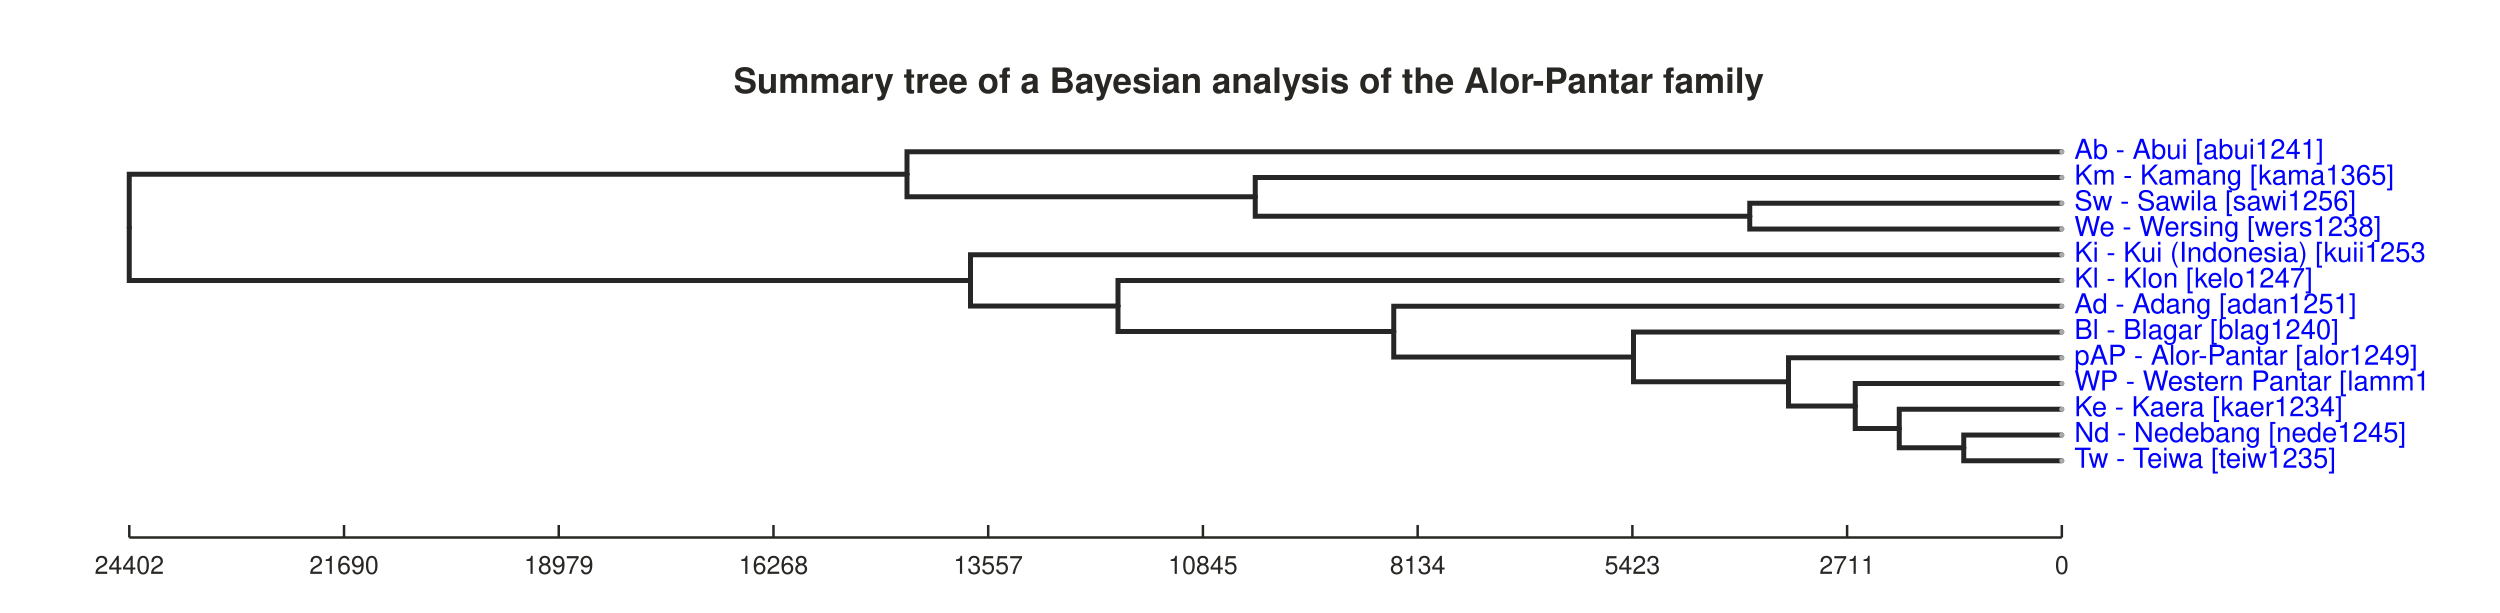
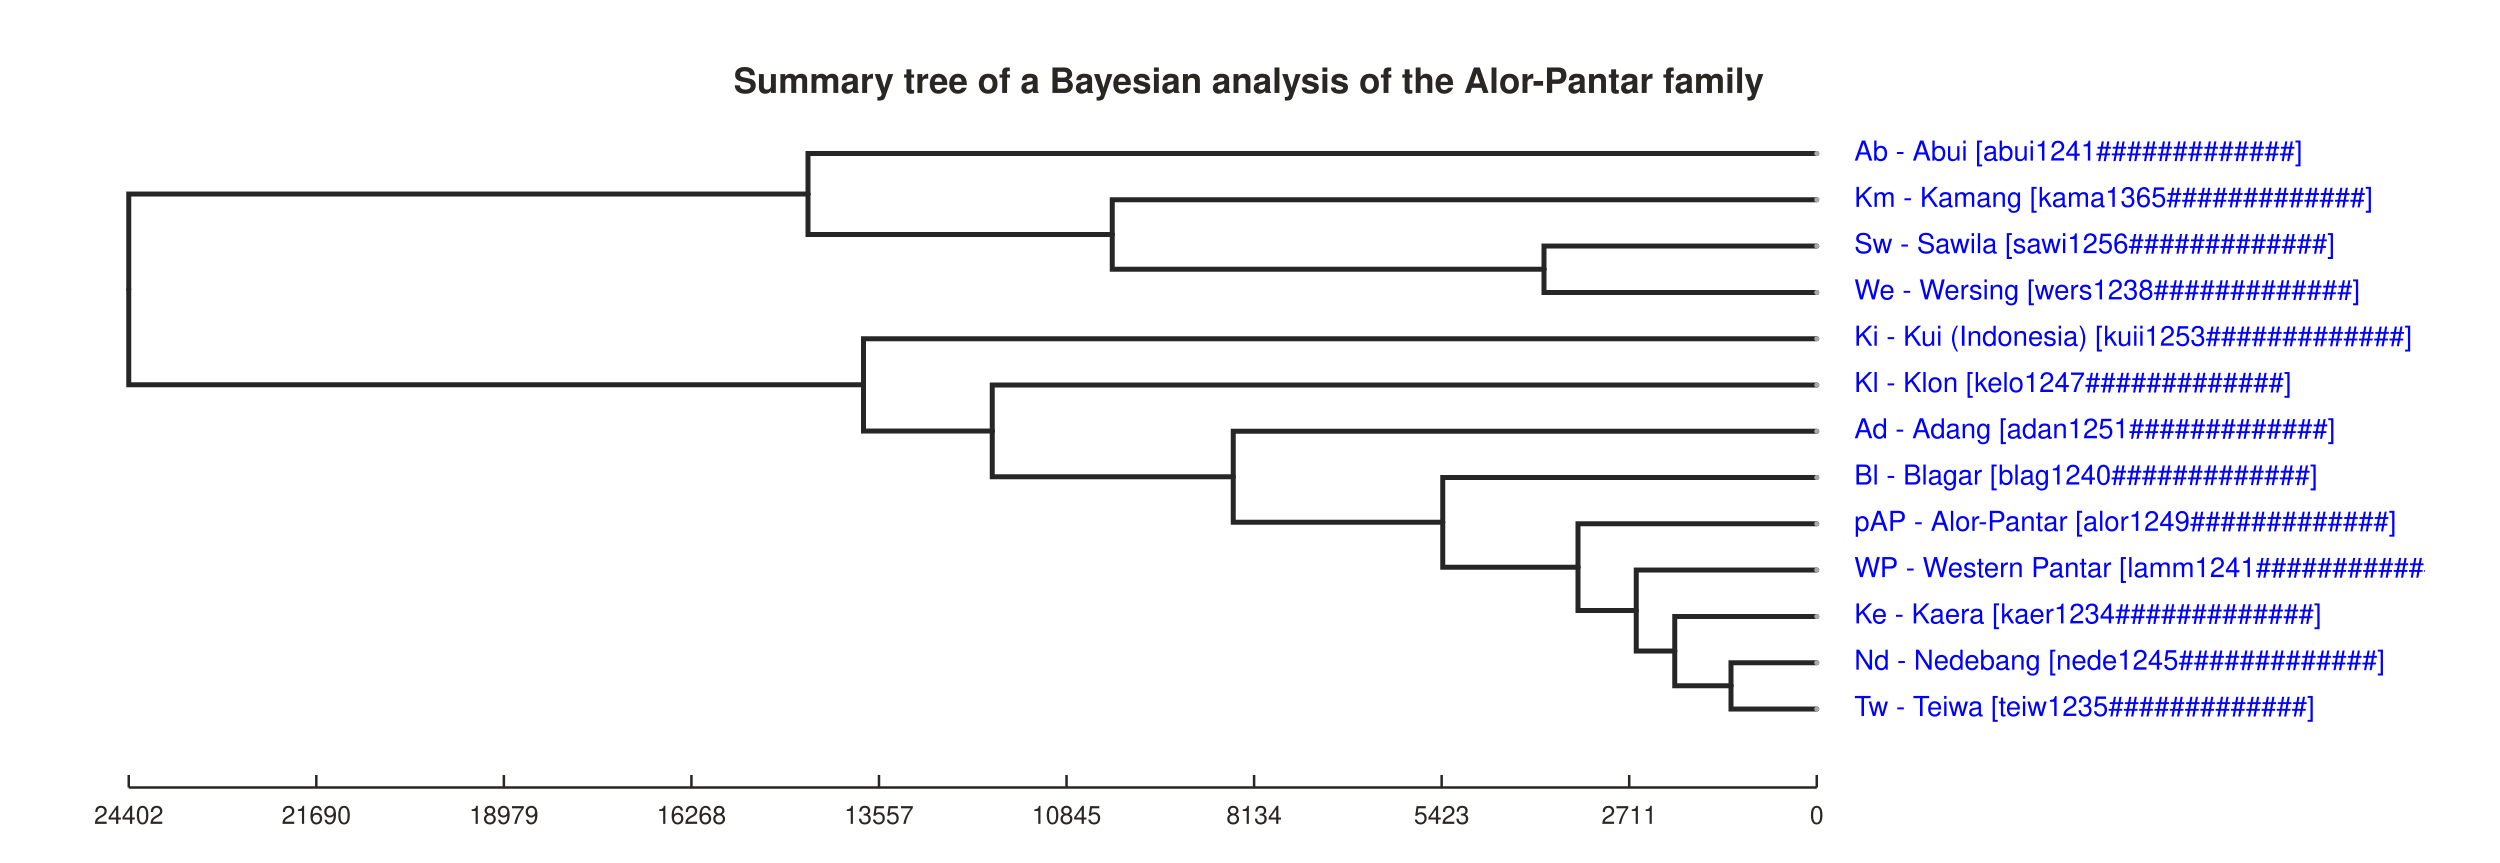
- <svg xmlns="http://www.w3.org/2000/svg" class="toyplot-canvas-Canvas" width="1000.0px" height="245.0px" viewBox="0 0 1000.0 245.0" preserveAspectRatio="xMidYMid meet" style="background-color:transparent;border-color:#292724;border-style:none;border-width:1.0;fill:rgb(16.1%,15.3%,14.1%);fill-opacity:1.0;font-family:Helvetica;font-size:12px;opacity:1.0;stroke:rgb(16.1%,15.3%,14.1%);stroke-opacity:1.0;stroke-width:1.0" id="t36c31217f9ea48389883d73823b4a72c">
-   <g class="toyplot-coordinates-Cartesian" id="t8d44e245bcce479c85c751cbb043a71f">
-     <clipPath id="t66b565e1e6a34868a9856fd6cd896be7">
-       <rect x="30.0" y="30.0" width="940.0" height="185.0" />
+ <svg xmlns="http://www.w3.org/2000/svg" class="toyplot-canvas-Canvas" width="1000.0px" height="345.0px" viewBox="0 0 1000.0 345.0" preserveAspectRatio="xMidYMid meet" style="background-color:transparent;border-color:#292724;border-style:none;border-width:1.0;fill:rgb(16.1%,15.3%,14.1%);fill-opacity:1.0;font-family:Helvetica;font-size:12px;opacity:1.0;stroke:rgb(16.1%,15.3%,14.1%);stroke-opacity:1.0;stroke-width:1.0" id="t34a3bcd747fb4bbd84b613c93fe3d346">
+   <g class="toyplot-coordinates-Cartesian" id="tda6a7e89d2fa4013a2434f44b1d62f9d">
+     <clipPath id="tc9df2f9331874aebb8bbc743d640eb70">
+       <rect x="30.0" y="30.0" width="940.0" height="285.0" />
    </clipPath>
-     <g clip-path="url(#t66b565e1e6a34868a9856fd6cd896be7)">
-       <g class="toytree-mark-Toytree" id="t41194c57f12b407faf28bff1d9d280df">
+     <g clip-path="url(#tc9df2f9331874aebb8bbc743d640eb70)">
+       <g class="toytree-mark-Toytree" id="t6a6b8e92c19a4fa6aab9c5d5664af40c">
        <g class="toytree-Edges" style="fill:none;stroke:rgb(14.9%,14.9%,14.9%);stroke-linecap:round;stroke-opacity:1;stroke-width:2">
-           <path d="M 51.7 91.0 L 51.7 69.7 L 362.8 69.7" id="24,23" />
-           <path d="M 51.7 91.0 L 51.7 112.2 L 388.2 112.2" id="24,22" />
-           <path d="M 362.8 69.7 L 362.8 78.7 L 502.1 78.7" id="23,21" />
-           <path d="M 388.2 112.2 L 388.2 122.4 L 447.2 122.4" id="22,20" />
-           <path d="M 502.1 78.7 L 502.1 86.5 L 699.9 86.5" id="21,19" />
-           <path d="M 447.2 122.4 L 447.2 132.6 L 557.5 132.6" id="20,18" />
-           <path d="M 557.5 132.6 L 557.5 142.8 L 653.4 142.8" id="18,17" />
-           <path d="M 653.4 142.8 L 653.4 152.7 L 715.4 152.7" id="17,16" />
-           <path d="M 715.4 152.7 L 715.4 162.4 L 742.1 162.4" id="16,15" />
-           <path d="M 742.1 162.4 L 742.1 171.4 L 759.7 171.4" id="15,14" />
-           <path d="M 759.7 171.4 L 759.7 179.1 L 785.5 179.1" id="14,13" />
-           <path d="M 362.8 69.7 L 362.8 60.7 L 824.7 60.7" id="23,12" />
-           <path d="M 502.1 78.7 L 502.1 71.0 L 824.7 71.0" id="21,11" />
-           <path d="M 699.9 86.5 L 699.9 81.3 L 824.7 81.3" id="19,10" />
-           <path d="M 699.9 86.5 L 699.9 91.6 L 824.7 91.6" id="19,9" />
-           <path d="M 388.2 112.2 L 388.2 101.9 L 824.7 101.9" id="22,8" />
-           <path d="M 447.2 122.4 L 447.2 112.2 L 824.7 112.2" id="20,7" />
-           <path d="M 557.5 132.6 L 557.5 122.5 L 824.7 122.5" id="18,6" />
-           <path d="M 653.4 142.8 L 653.4 132.8 L 824.7 132.8" id="17,5" />
-           <path d="M 715.4 152.7 L 715.4 143.1 L 824.7 143.1" id="16,4" />
-           <path d="M 742.1 162.4 L 742.1 153.4 L 824.7 153.4" id="15,3" />
-           <path d="M 759.7 171.4 L 759.7 163.7 L 824.7 163.7" id="14,2" />
-           <path d="M 785.5 179.1 L 785.5 174.0 L 824.7 174.0" id="13,1" />
-           <path d="M 785.5 179.1 L 785.5 184.3 L 824.7 184.3" id="13,0" />
+           <path d="M 51.5 115.8 L 51.5 77.6 L 323.2 77.6" id="24,23" />
+           <path d="M 51.5 115.8 L 51.5 153.9 L 345.4 153.9" id="24,22" />
+           <path d="M 323.2 77.6 L 323.2 93.8 L 444.9 93.8" id="23,21" />
+           <path d="M 345.4 153.9 L 345.4 172.4 L 396.9 172.4" id="22,20" />
+           <path d="M 444.9 93.8 L 444.9 107.7 L 617.6 107.7" id="21,19" />
+           <path d="M 396.9 172.4 L 396.9 190.7 L 493.3 190.7" id="20,18" />
+           <path d="M 493.3 190.7 L 493.3 208.9 L 577.1 208.9" id="18,17" />
+           <path d="M 577.1 208.9 L 577.1 226.9 L 631.2 226.9" id="17,16" />
+           <path d="M 631.2 226.9 L 631.2 244.2 L 654.5 244.2" id="16,15" />
+           <path d="M 654.5 244.2 L 654.5 260.4 L 669.9 260.4" id="15,14" />
+           <path d="M 669.9 260.4 L 669.9 274.3 L 692.4 274.3" id="14,13" />
+           <path d="M 323.2 77.6 L 323.2 61.4 L 726.7 61.4" id="23,12" />
+           <path d="M 444.9 93.8 L 444.9 79.9 L 726.7 79.9" id="21,11" />
+           <path d="M 617.6 107.7 L 617.6 98.4 L 726.7 98.4" id="19,10" />
+           <path d="M 617.6 107.7 L 617.6 117.0 L 726.7 117.0" id="19,9" />
+           <path d="M 345.4 153.9 L 345.4 135.5 L 726.7 135.5" id="22,8" />
+           <path d="M 396.9 172.4 L 396.9 154.0 L 726.7 154.0" id="20,7" />
+           <path d="M 493.3 190.7 L 493.3 172.5 L 726.7 172.5" id="18,6" />
+           <path d="M 577.1 208.9 L 577.1 191.0 L 726.7 191.0" id="17,5" />
+           <path d="M 631.2 226.9 L 631.2 209.5 L 726.7 209.5" id="16,4" />
+           <path d="M 654.5 244.2 L 654.5 228.0 L 726.7 228.0" id="15,3" />
+           <path d="M 669.9 260.4 L 669.9 246.6 L 726.7 246.6" id="14,2" />
+           <path d="M 692.4 274.3 L 692.4 265.1 L 726.7 265.1" id="13,1" />
+           <path d="M 692.4 274.3 L 692.4 283.6 L 726.7 283.6" id="13,0" />
        </g>
        <g class="toytree-AlignEdges" style="stroke:rgb(66.3%,66.3%,66.3%);stroke-dasharray:2, 4;stroke-linecap:round;stroke-opacity:1.0;stroke-width:2">
-           <path d="M 824.7 184.3 L 824.7 184.3" />
-           <path d="M 824.7 174.0 L 824.7 174.0" />
-           <path d="M 824.7 163.7 L 824.7 163.7" />
-           <path d="M 824.7 153.4 L 824.7 153.4" />
-           <path d="M 824.7 143.1 L 824.7 143.1" />
-           <path d="M 824.7 132.8 L 824.7 132.8" />
-           <path d="M 824.7 122.5 L 824.7 122.5" />
-           <path d="M 824.7 112.2 L 824.7 112.2" />
-           <path d="M 824.7 101.9 L 824.7 101.9" />
-           <path d="M 824.7 91.6 L 824.7 91.6" />
-           <path d="M 824.7 81.3 L 824.7 81.3" />
-           <path d="M 824.7 71.0 L 824.7 71.0" />
-           <path d="M 824.7 60.7 L 824.7 60.7" />
+           <path d="M 726.7 283.6 L 726.7 283.6" />
+           <path d="M 726.7 265.1 L 726.7 265.1" />
+           <path d="M 726.7 246.6 L 726.7 246.6" />
+           <path d="M 726.7 228.0 L 726.7 228.0" />
+           <path d="M 726.7 209.5 L 726.7 209.5" />
+           <path d="M 726.7 191.0 L 726.7 191.0" />
+           <path d="M 726.7 172.5 L 726.7 172.5" />
+           <path d="M 726.7 154.0 L 726.7 154.0" />
+           <path d="M 726.7 135.5 L 726.7 135.5" />
+           <path d="M 726.7 117.0 L 726.7 117.0" />
+           <path d="M 726.7 98.4 L 726.7 98.4" />
+           <path d="M 726.7 79.9 L 726.7 79.9" />
+           <path d="M 726.7 61.4 L 726.7 61.4" />
        </g>
        <g class="toytree-TipLabels" style="fill:rgb(14.9%,14.9%,14.9%);fill-opacity:1.0;font-family:helvetica;font-size:11px;font-weight:normal;stroke:none;white-space:pre">
-           <g transform="translate(824.73,184.27)rotate(0)">
-             <a href="https://glottolog.org/resource/languoid/id/teiw1235" title="The glottolog name">
-               <text x="5.00" y="2.81" style="" fill="#0000ff">Tw - Teiwa [teiw1235]</text>
+           <g transform="translate(726.71,283.58)rotate(0)">
+             <a href="https://glottolog.org/resource/languoid/id/teiw1235#############">
+               <text x="15.00" y="2.81" style="" fill="#0000ff">Tw - Teiwa [teiw1235#############]</text>
            </a>
          </g>
-           <g transform="translate(824.73,173.97)rotate(0)">
-             <a href="https://glottolog.org/resource/languoid/id/nede1245" title="The glottolog name">
-               <text x="5.00" y="2.81" style="" fill="#0000ff">Nd - Nedebang [nede1245]</text>
+           <g transform="translate(726.71,265.06)rotate(0)">
+             <a href="https://glottolog.org/resource/languoid/id/nede1245#############">
+               <text x="15.00" y="2.81" style="" fill="#0000ff">Nd - Nedebang [nede1245#############]</text>
            </a>
          </g>
-           <g transform="translate(824.73,163.68)rotate(0)">
-             <a href="https://glottolog.org/resource/languoid/id/kaer1234" title="The glottolog name">
-               <text x="5.00" y="2.81" style="" fill="#0000ff">Ke - Kaera [kaer1234]</text>
+           <g transform="translate(726.71,246.55)rotate(0)">
+             <a href="https://glottolog.org/resource/languoid/id/kaer1234#############">
+               <text x="15.00" y="2.81" style="" fill="#0000ff">Ke - Kaera [kaer1234#############]</text>
            </a>
          </g>
-           <g transform="translate(824.73,153.38)rotate(0)">
-             <a href="https://glottolog.org/resource/languoid/id/lamm1241" title="The glottolog name">
-               <text x="5.00" y="2.81" style="" fill="#0000ff">WP - Western Pantar [lamm1241]</text>
+           <g transform="translate(726.71,228.04)rotate(0)">
+             <a href="https://glottolog.org/resource/languoid/id/lamm1241#############">
+               <text x="15.00" y="2.81" style="" fill="#0000ff">WP - Western Pantar [lamm1241#############]</text>
            </a>
          </g>
-           <g transform="translate(824.73,143.09)rotate(0)">
-             <a href="https://glottolog.org/resource/languoid/id/alor1249" title="The glottolog name">
-               <text x="5.00" y="2.81" style="" fill="#0000ff">pAP - Alor-Pantar [alor1249]</text>
+           <g transform="translate(726.71,209.53)rotate(0)">
+             <a href="https://glottolog.org/resource/languoid/id/alor1249#############">
+               <text x="15.00" y="2.81" style="" fill="#0000ff">pAP - Alor-Pantar [alor1249#############]</text>
            </a>
          </g>
-           <g transform="translate(824.73,132.79)rotate(0)">
-             <a href="https://glottolog.org/resource/languoid/id/blag1240" title="The glottolog name">
-               <text x="5.00" y="2.81" style="" fill="#0000ff">Bl - Blagar [blag1240]</text>
+           <g transform="translate(726.71,191.01)rotate(0)">
+             <a href="https://glottolog.org/resource/languoid/id/blag1240#############">
+               <text x="15.00" y="2.81" style="" fill="#0000ff">Bl - Blagar [blag1240#############]</text>
            </a>
          </g>
-           <g transform="translate(824.73,122.50)rotate(0)">
-             <a href="https://glottolog.org/resource/languoid/id/adan1251" title="The glottolog name">
-               <text x="5.00" y="2.81" style="" fill="#0000ff">Ad - Adang [adan1251]</text>
+           <g transform="translate(726.71,172.50)rotate(0)">
+             <a href="https://glottolog.org/resource/languoid/id/adan1251#############">
+               <text x="15.00" y="2.81" style="" fill="#0000ff">Ad - Adang [adan1251#############]</text>
            </a>
          </g>
-           <g transform="translate(824.73,112.21)rotate(0)">
-             <a href="https://glottolog.org/resource/languoid/id/kelo1247" title="The glottolog name">
-               <text x="5.00" y="2.81" style="" fill="#0000ff">Kl - Klon [kelo1247]</text>
+           <g transform="translate(726.71,153.99)rotate(0)">
+             <a href="https://glottolog.org/resource/languoid/id/kelo1247#############">
+               <text x="15.00" y="2.81" style="" fill="#0000ff">Kl - Klon [kelo1247#############]</text>
            </a>
          </g>
-           <g transform="translate(824.73,101.91)rotate(0)">
-             <a href="https://glottolog.org/resource/languoid/id/kuii1253" title="The glottolog name">
-               <text x="5.00" y="2.81" style="" fill="#0000ff">Ki - Kui (Indonesia) [kuii1253]</text>
+           <g transform="translate(726.71,135.47)rotate(0)">
+             <a href="https://glottolog.org/resource/languoid/id/kuii1253#############">
+               <text x="15.00" y="2.81" style="" fill="#0000ff">Ki - Kui (Indonesia) [kuii1253#############]</text>
            </a>
          </g>
-           <g transform="translate(824.73,91.62)rotate(0)">
-             <a href="https://glottolog.org/resource/languoid/id/wers1238" title="The glottolog name">
-               <text x="5.00" y="2.81" style="" fill="#0000ff">We - Wersing [wers1238]</text>
+           <g transform="translate(726.71,116.96)rotate(0)">
+             <a href="https://glottolog.org/resource/languoid/id/wers1238#############">
+               <text x="15.00" y="2.81" style="" fill="#0000ff">We - Wersing [wers1238#############]</text>
            </a>
          </g>
-           <g transform="translate(824.73,81.32)rotate(0)">
-             <a href="https://glottolog.org/resource/languoid/id/sawi1256" title="The glottolog name">
-               <text x="5.00" y="2.81" style="" fill="#0000ff">Sw - Sawila [sawi1256]</text>
+           <g transform="translate(726.71,98.45)rotate(0)">
+             <a href="https://glottolog.org/resource/languoid/id/sawi1256#############">
+               <text x="15.00" y="2.81" style="" fill="#0000ff">Sw - Sawila [sawi1256#############]</text>
            </a>
          </g>
-           <g transform="translate(824.73,71.03)rotate(0)">
-             <a href="https://glottolog.org/resource/languoid/id/kama1365" title="The glottolog name">
-               <text x="5.00" y="2.81" style="" fill="#0000ff">Km - Kamang [kama1365]</text>
+           <g transform="translate(726.71,79.94)rotate(0)">
+             <a href="https://glottolog.org/resource/languoid/id/kama1365#############">
+               <text x="15.00" y="2.81" style="" fill="#0000ff">Km - Kamang [kama1365#############]</text>
            </a>
          </g>
-           <g transform="translate(824.73,60.73)rotate(0)">
-             <a href="https://glottolog.org/resource/languoid/id/abui1241" title="The glottolog name">
-               <text x="5.00" y="2.81" style="" fill="#0000ff">Ab - Abui [abui1241]</text>
+           <g transform="translate(726.71,61.42)rotate(0)">
+             <a href="https://glottolog.org/resource/languoid/id/abui1241#############">
+               <text x="15.00" y="2.81" style="" fill="#0000ff">Ab - Abui [abui1241#############]</text>
            </a>
          </g>
        </g>
      </g>
    </g>
-     <g class="toyplot-coordinates-Axis" id="t0a770e0159e64caf89aa0da3f079df31" transform="translate(50.0,195.0)translate(0,20.0)">
-       <line x1="1.718" y1="0" x2="774.733" y2="0" style="" />
+     <g class="toyplot-coordinates-Axis" id="t5882d840f5ce40eca43418de12c6c473" transform="translate(50.0,295.0)translate(0,20.0)">
+       <line x1="1.5" y1="0" x2="676.707" y2="0" style="" />
      <g>
-         <line x1="774.733" y1="0" x2="774.733" y2="-5" style="" />
-         <line x1="688.842" y1="0" x2="688.842" y2="-5" style="" />
-         <line x1="602.952" y1="0" x2="602.952" y2="-5" style="" />
-         <line x1="517.061" y1="0" x2="517.061" y2="-5" style="" />
-         <line x1="431.171" y1="0" x2="431.171" y2="-5" style="" />
-         <line x1="345.28" y1="0" x2="345.28" y2="-5" style="" />
-         <line x1="259.39" y1="0" x2="259.39" y2="-5" style="" />
-         <line x1="173.499" y1="0" x2="173.499" y2="-5" style="" />
-         <line x1="87.608" y1="0" x2="87.608" y2="-5" style="" />
-         <line x1="1.718" y1="0" x2="1.718" y2="-5" style="" />
+         <line x1="676.707" y1="0" x2="676.707" y2="-5" style="" />
+         <line x1="601.684" y1="0" x2="601.684" y2="-5" style="" />
+         <line x1="526.661" y1="0" x2="526.661" y2="-5" style="" />
+         <line x1="451.638" y1="0" x2="451.638" y2="-5" style="" />
+         <line x1="376.615" y1="0" x2="376.615" y2="-5" style="" />
+         <line x1="301.592" y1="0" x2="301.592" y2="-5" style="" />
+         <line x1="226.569" y1="0" x2="226.569" y2="-5" style="" />
+         <line x1="151.546" y1="0" x2="151.546" y2="-5" style="" />
+         <line x1="76.523" y1="0" x2="76.523" y2="-5" style="" />
+         <line x1="1.5" y1="0" x2="1.5" y2="-5" style="" />
      </g>
      <g>
-         <g transform="translate(774.7329,6)">
+         <g transform="translate(676.707,6)">
          <text x="-2.78" y="8.555" style="fill:rgb(16.1%,15.3%,14.1%);fill-opacity:1.0;font-family:helvetica;font-size:10.0px;font-weight:normal;stroke:none;vertical-align:baseline;white-space:pre">0</text>
        </g>
-         <g transform="translate(688.8423,6)">
+         <g transform="translate(601.684,6)">
          <text x="-11.12" y="8.555" style="fill:rgb(16.1%,15.3%,14.1%);fill-opacity:1.0;font-family:helvetica;font-size:10.0px;font-weight:normal;stroke:none;vertical-align:baseline;white-space:pre">2711</text>
        </g>
-         <g transform="translate(602.9518,6)">
+         <g transform="translate(526.6611,6)">
          <text x="-11.12" y="8.555" style="fill:rgb(16.1%,15.3%,14.1%);fill-opacity:1.0;font-family:helvetica;font-size:10.0px;font-weight:normal;stroke:none;vertical-align:baseline;white-space:pre">5423</text>
        </g>
-         <g transform="translate(517.0612,6)">
+         <g transform="translate(451.6381,6)">
          <text x="-11.12" y="8.555" style="fill:rgb(16.1%,15.3%,14.1%);fill-opacity:1.0;font-family:helvetica;font-size:10.0px;font-weight:normal;stroke:none;vertical-align:baseline;white-space:pre">8134</text>
        </g>
-         <g transform="translate(431.1706,6)">
+         <g transform="translate(376.6152,6)">
          <text x="-13.9" y="8.555" style="fill:rgb(16.1%,15.3%,14.1%);fill-opacity:1.0;font-family:helvetica;font-size:10.0px;font-weight:normal;stroke:none;vertical-align:baseline;white-space:pre">10845</text>
        </g>
-         <g transform="translate(345.2801,6)">
+         <g transform="translate(301.5922,6)">
          <text x="-13.9" y="8.555" style="fill:rgb(16.1%,15.3%,14.1%);fill-opacity:1.0;font-family:helvetica;font-size:10.0px;font-weight:normal;stroke:none;vertical-align:baseline;white-space:pre">13557</text>
        </g>
-         <g transform="translate(259.3895,6)">
+         <g transform="translate(226.5693,6)">
          <text x="-13.9" y="8.555" style="fill:rgb(16.1%,15.3%,14.1%);fill-opacity:1.0;font-family:helvetica;font-size:10.0px;font-weight:normal;stroke:none;vertical-align:baseline;white-space:pre">16268</text>
        </g>
-         <g transform="translate(173.4989,6)">
+         <g transform="translate(151.5463,6)">
          <text x="-13.9" y="8.555" style="fill:rgb(16.1%,15.3%,14.1%);fill-opacity:1.0;font-family:helvetica;font-size:10.0px;font-weight:normal;stroke:none;vertical-align:baseline;white-space:pre">18979</text>
        </g>
-         <g transform="translate(87.60838,6)">
+         <g transform="translate(76.5234,6)">
          <text x="-13.9" y="8.555" style="fill:rgb(16.1%,15.3%,14.1%);fill-opacity:1.0;font-family:helvetica;font-size:10.0px;font-weight:normal;stroke:none;vertical-align:baseline;white-space:pre">21690</text>
        </g>
-         <g transform="translate(1.717811,6)">
+         <g transform="translate(1.500459,6)">
          <text x="-13.9" y="8.555" style="fill:rgb(16.1%,15.3%,14.1%);fill-opacity:1.0;font-family:helvetica;font-size:10.0px;font-weight:normal;stroke:none;vertical-align:baseline;white-space:pre">24402</text>
        </g>
      </g>
      <g class="toyplot-coordinates-Axis-coordinates" style="visibility:hidden" transform="">
        <line x1="0" x2="0" y1="-3.0" y2="4.5" style="stroke:rgb(43.9%,50.2%,56.5%);stroke-opacity:1.0;stroke-width:1.0" />
        <text x="0" y="-6" style="alignment-baseline:alphabetic;fill:rgb(43.9%,50.2%,56.5%);fill-opacity:1.0;font-size:10px;font-weight:normal;stroke:none;text-anchor:middle" />
      </g>
    </g>
    <g transform="translate(500.0,42.0)">
      <text x="-206.57" y="-4.823" style="fill:rgb(16.1%,15.3%,14.1%);fill-opacity:1.0;font-family:helvetica;font-size:14.0px;font-weight:bold;stroke:none;vertical-align:baseline;white-space:pre">Summary tree of a Bayesian analysis of the Alor-Pantar family</text>
    </g>
  </g>
</svg>
